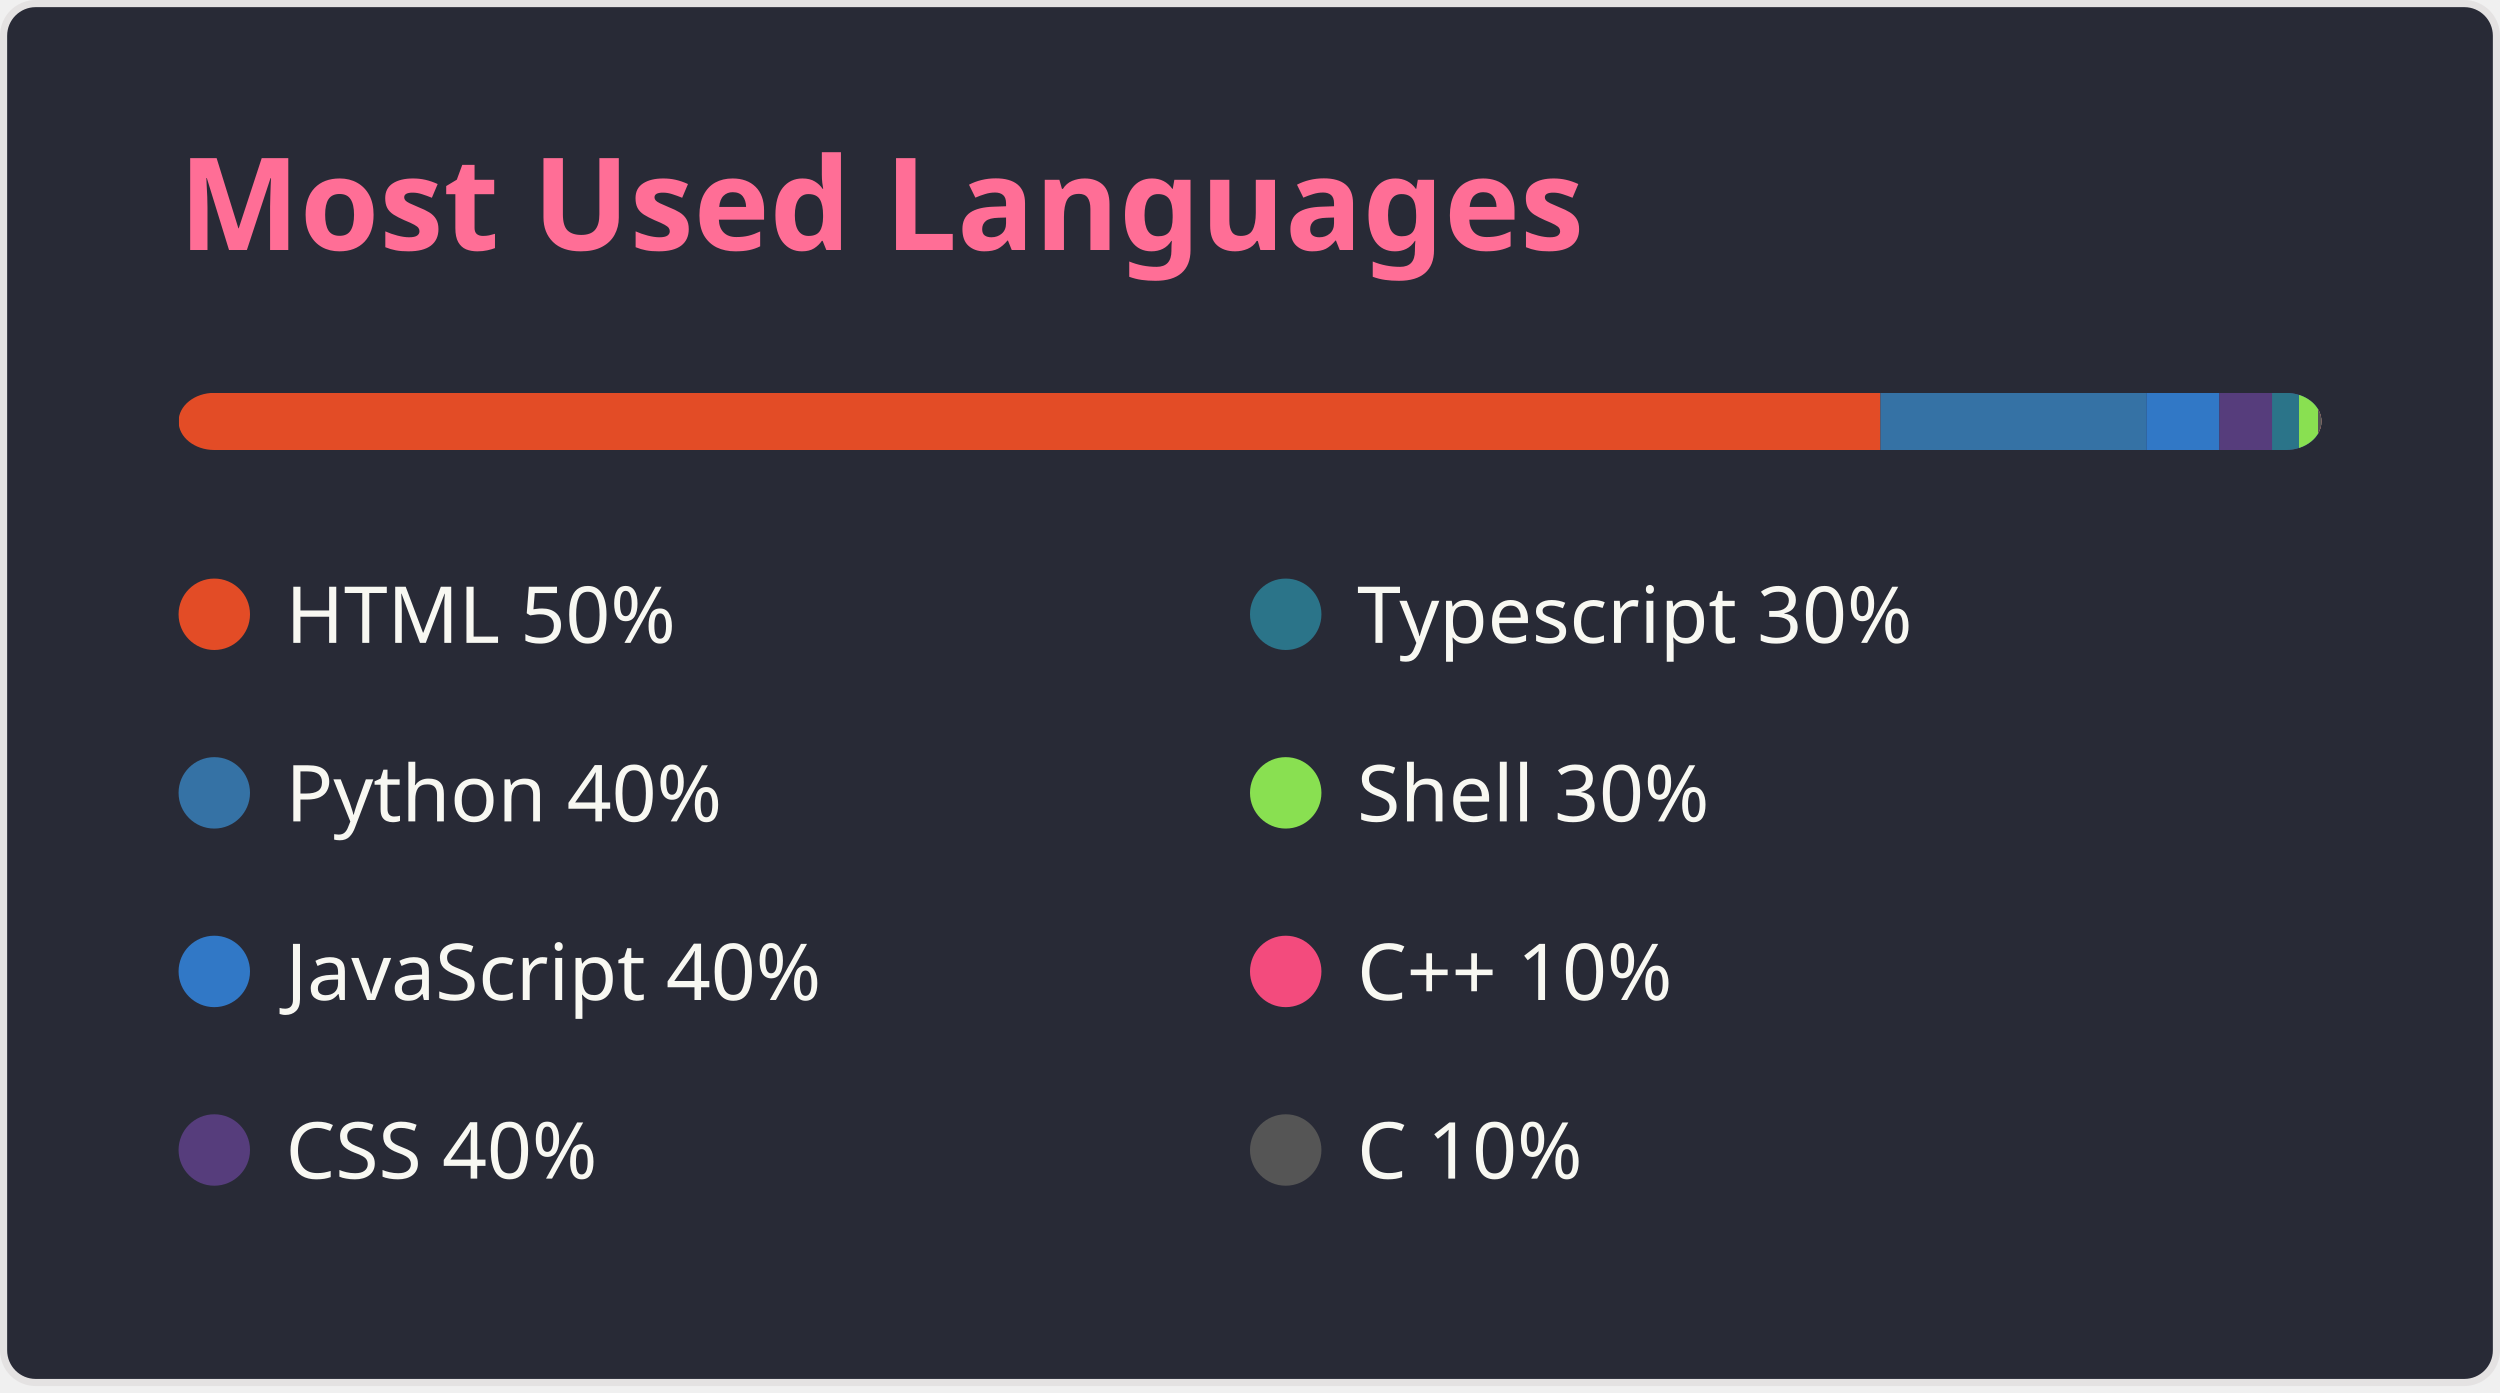
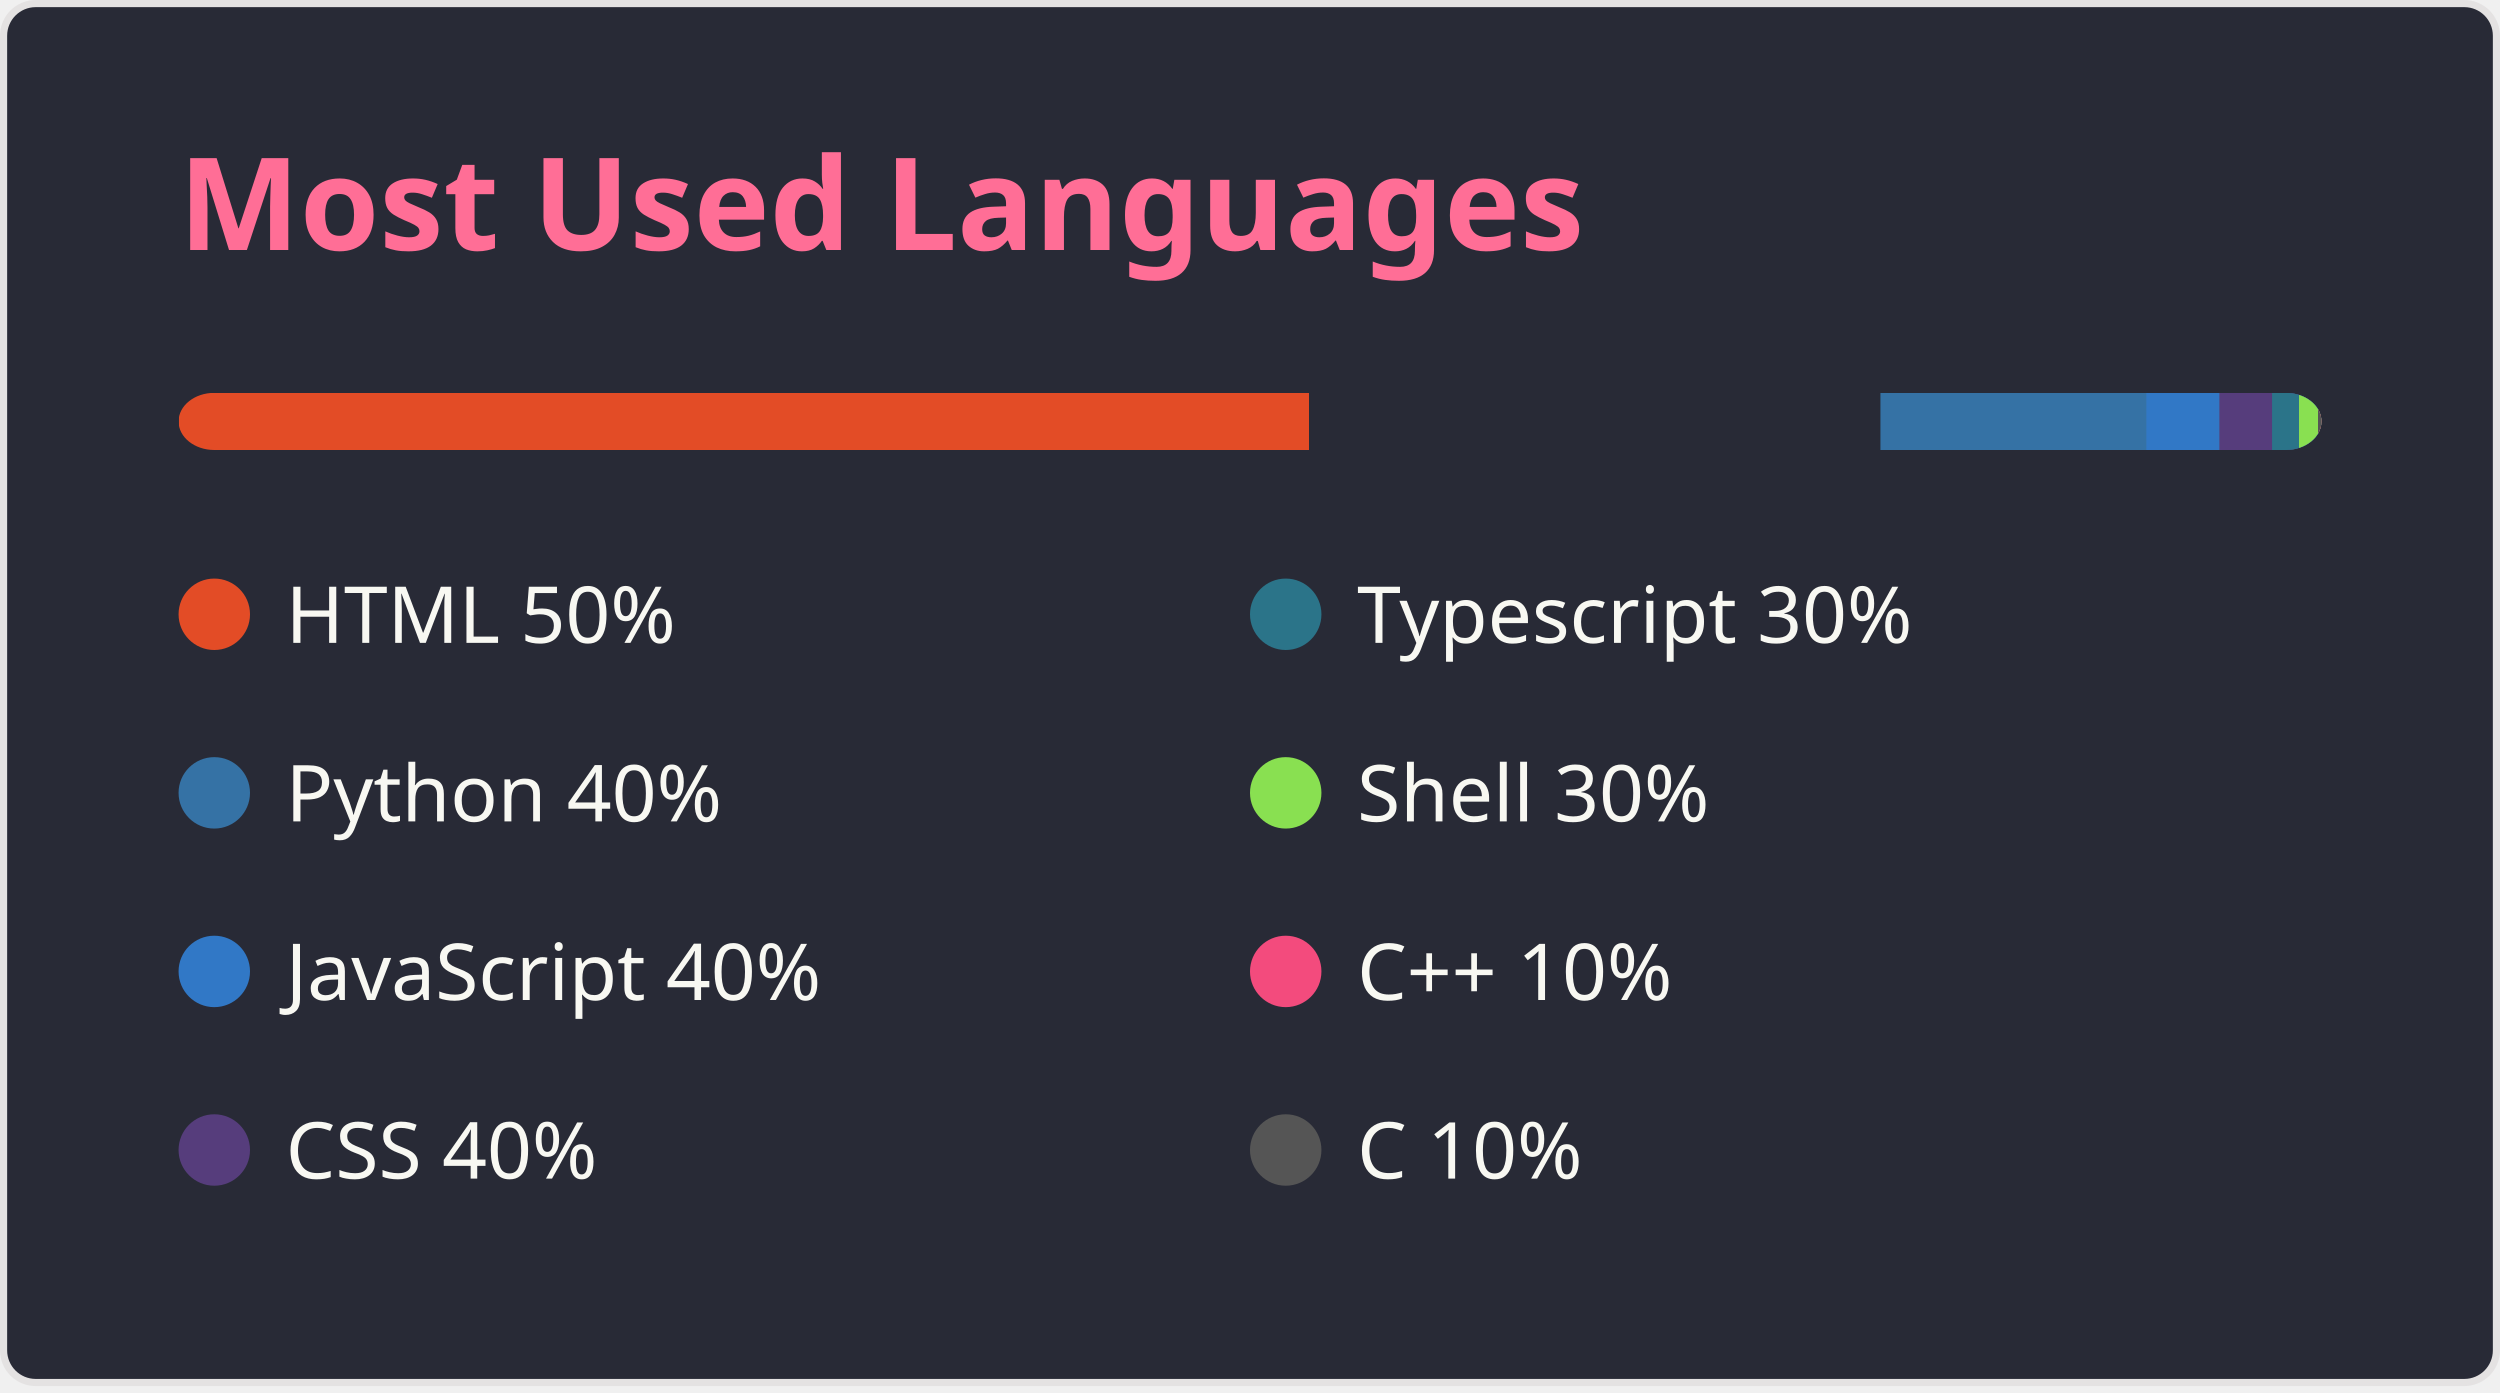
<svg xmlns="http://www.w3.org/2000/svg" width="350" height="195" viewBox="0 0 350 195" fill="none" role="img" aria-labelledby="descId">
  <style>
      .header {
        font: 600 18px 'Segoe UI', Ubuntu, Sans-Serif;
        fill: #ff6e96;
        animation: fadeInAnimation 0.8s ease-in-out forwards;
      }
      
      @supports(-moz-appearance: auto) {
        /* Selector detects Firefox */
        .header { font-size: 15.5px; }
      }
      .lang-name { font: 400 11px 'Segoe UI', Ubuntu, Sans-Serif; fill: #f8f8f2 }

      
/* Animations */
@keyframes scaleInAnimation {
  from {
    transform: translate(-5px, 5px) scale(0);
  }
  to {
    transform: translate(-5px, 5px) scale(1);
  }
}
@keyframes fadeInAnimation {
  from {
    opacity: 0;
  }
  to {
    opacity: 1;
  }
}

      * { animation-duration: 0s !important; animation-delay: 0s !important; }
    </style>
  <rect data-testid="card-bg" x="0.5" y="0.5" rx="4.5" height="99%" stroke="#e4e2e2" width="349" fill="#282a36" stroke-opacity="1" />
  <g data-testid="card-title" transform="translate(25, 35)">
    <g transform="translate(0, 0)">
      <text x="0" y="0" class="header" data-testid="header">Most Used Languages</text>
    </g>
  </g>
  <g data-testid="main-card-body" transform="translate(0, 55)">
    <svg data-testid="lang-items" x="25">
      <mask id="rect-mask">
        <rect x="0" y="0" width="300" height="8" fill="white" rx="5" />
      </mask>
-       <rect mask="url(#rect-mask)" data-testid="lang-progress" x="0" y="0" width="238.26" height="8" fill="#e34c26" />
-       <rect mask="url(#rect-mask)" data-testid="lang-progress" x="238.26" y="0" width="37.23" height="8" fill="#3572A5" />
+       <rect mask="url(#rect-mask)" data-testid="lang-progress" x="0" y="0" width="158.26" height="8" fill="#e34c26" />
+       <rect mask="url(#rect-mask)" data-testid="lang-progress" x="238.26" y="0" width="117.23" height="8" fill="#3572A5" />
      <rect mask="url(#rect-mask)" data-testid="lang-progress" x="275.49" y="0" width="10.23" height="8" fill="#3178c6" />
      <rect mask="url(#rect-mask)" data-testid="lang-progress" x="285.72" y="0" width="17.37" height="8" fill="#563d7c" />
      <rect mask="url(#rect-mask)" data-testid="lang-progress" x="293.09" y="0" width="13.77" height="8" fill="#2b7489" />
      <rect mask="url(#rect-mask)" data-testid="lang-progress" x="296.86" y="0" width="12.66" height="8" fill="#89e051" />
      <rect mask="url(#rect-mask)" data-testid="lang-progress" x="299.52" y="0" width="5.24" height="8" fill="#f34b7d" />
      <rect mask="url(#rect-mask)" data-testid="lang-progress" x="299.52" y="0" width="5.25" height="8" fill="#555555" />
      <g transform="translate(0, 25)">
        <g transform="translate(0, 0)">
          <g transform="translate(0, 0)">
            <g>
              <circle cx="5" cy="6" r="5" fill="#e34c26" />
              <text data-testid="lang-name" x="15" y="10" class="lang-name">
    HTML 50%
  </text>
            </g>
          </g>
          <g transform="translate(0, 25)">
            <g>
              <circle cx="5" cy="6" r="5" fill="#3572A5" />
              <text data-testid="lang-name" x="15" y="10" class="lang-name">
    Python 40%
  </text>
            </g>
          </g>
          <g transform="translate(0, 50)">
            <g>
              <circle cx="5" cy="6" r="5" fill="#3178c6" />
              <text data-testid="lang-name" x="15" y="10" class="lang-name">
    JavaScript 40%
  </text>
            </g>
          </g>
          <g transform="translate(0, 75)">
            <g>
              <circle cx="5" cy="6" r="5" fill="#563d7c" />
              <text data-testid="lang-name" x="15" y="10" class="lang-name">
    CSS 40%
  </text>
            </g>
          </g>
        </g>
        <g transform="translate(150, 0)">
          <g transform="translate(0, 0)">
            <g>
              <circle cx="5" cy="6" r="5" fill="#2b7489" />
              <text data-testid="lang-name" x="15" y="10" class="lang-name">
    Typescript 30%
  </text>
            </g>
          </g>
          <g transform="translate(0, 25)">
            <g>
              <circle cx="5" cy="6" r="5" fill="#89e051" />
              <text data-testid="lang-name" x="15" y="10" class="lang-name">
    Shell 30%
  </text>
            </g>
          </g>
          <g transform="translate(0, 50)">
            <g>
              <circle cx="5" cy="6" r="5" fill="#f34b7d" />
              <text data-testid="lang-name" x="15" y="10" class="lang-name">
    C++ 10%
  </text>
            </g>
          </g>
        </g>
        <g transform="translate(150, 75)">
          <g>
            <circle cx="5" cy="6" r="5" fill="#555555" />
            <text data-testid="lang-name" x="15" y="10" class="lang-name">
    C 10%
  </text>
          </g>
        </g>
      </g>
    </svg>
  </g>
</svg>
